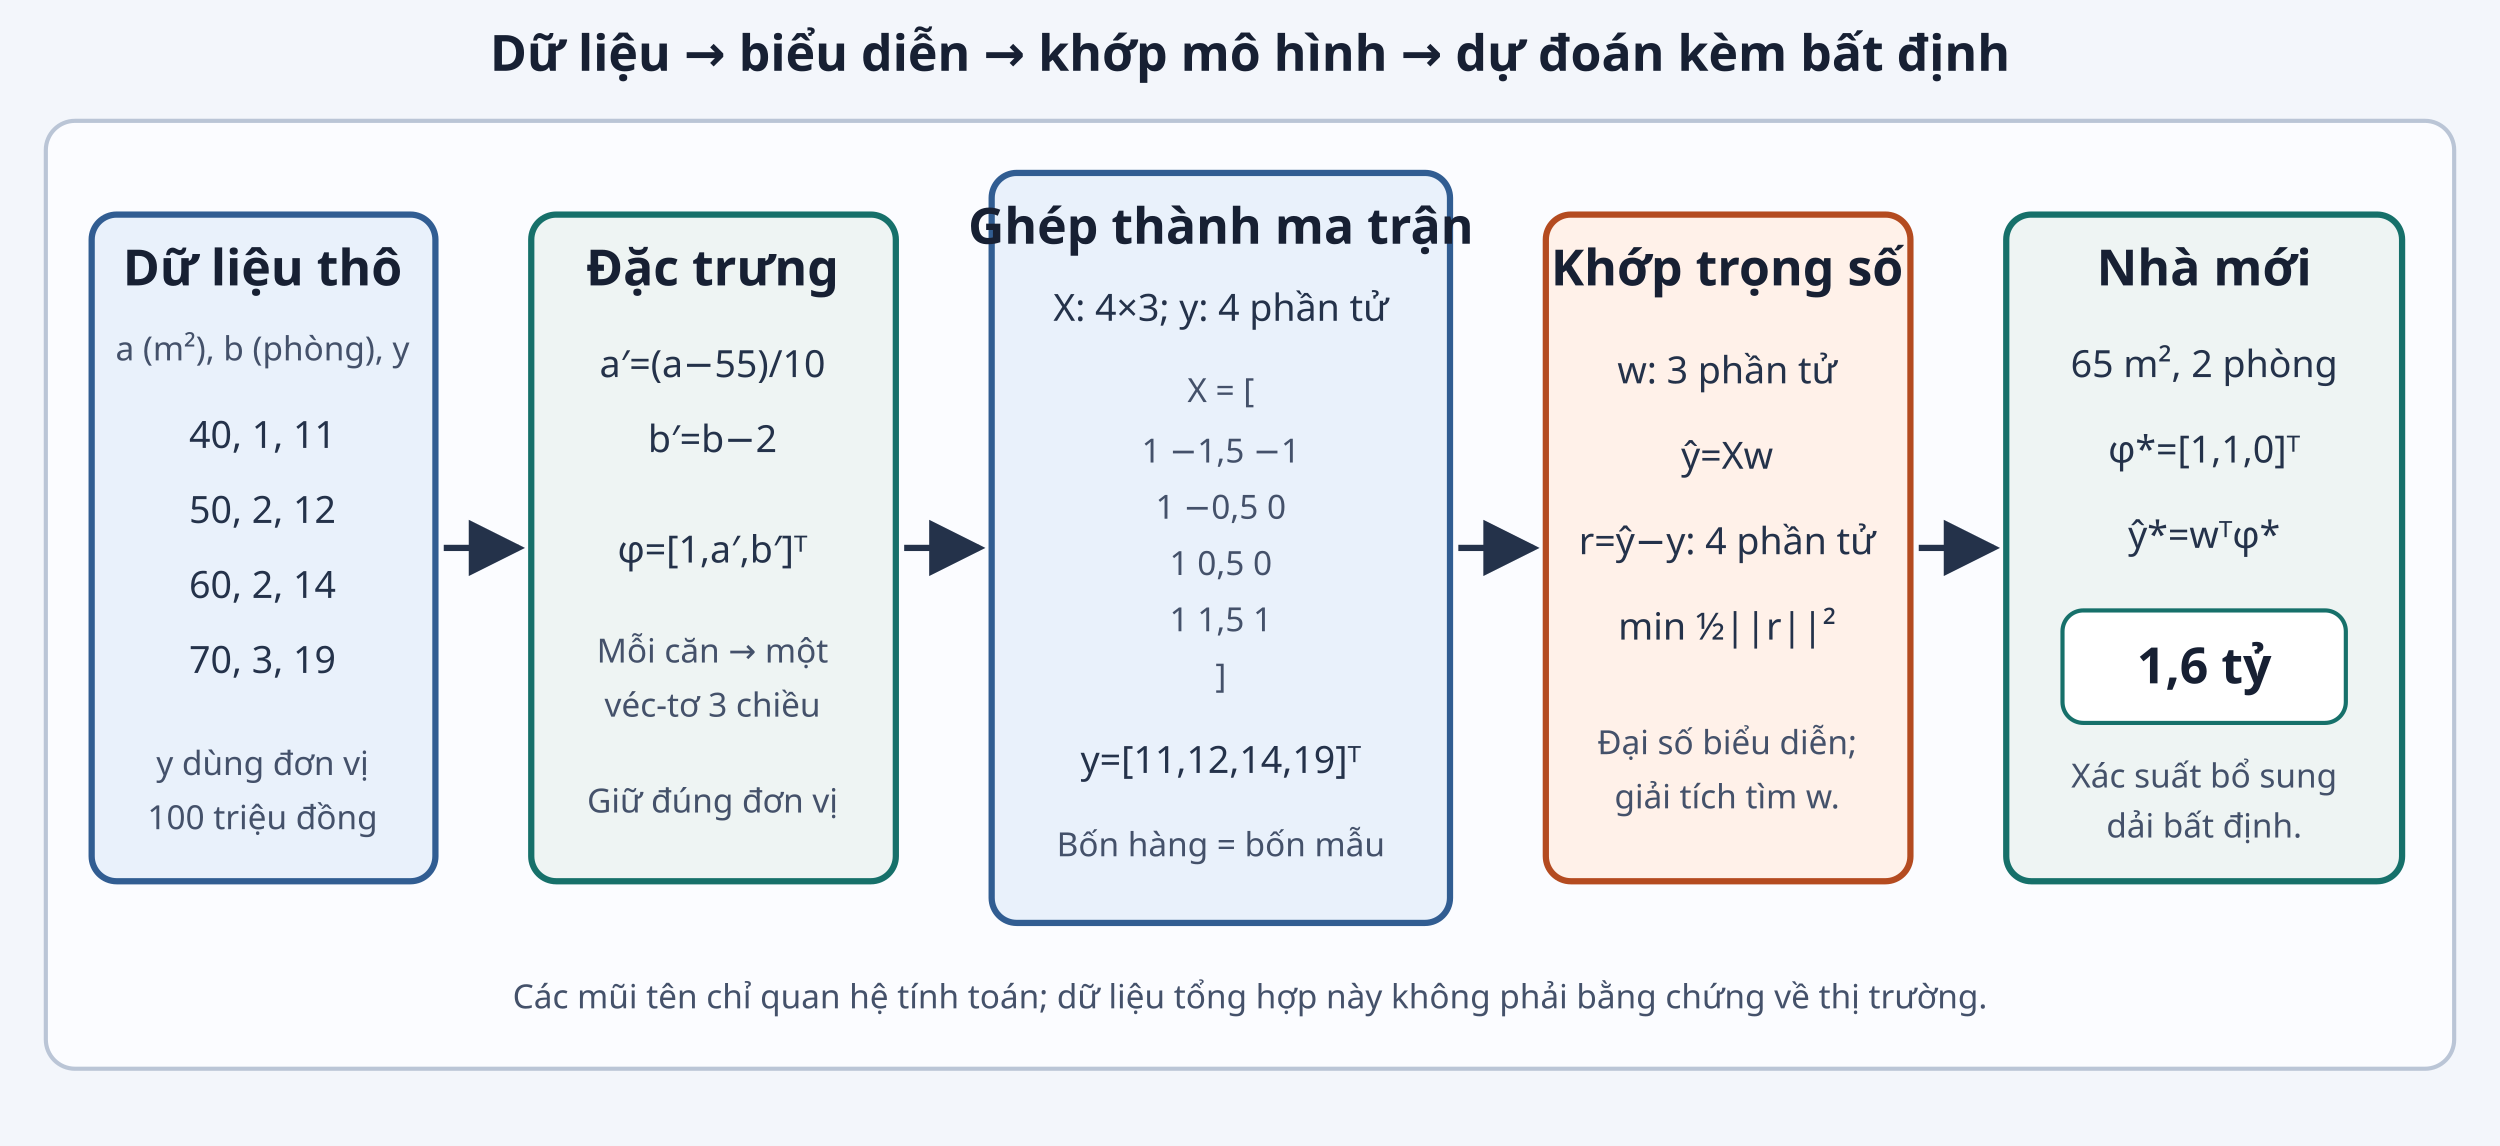
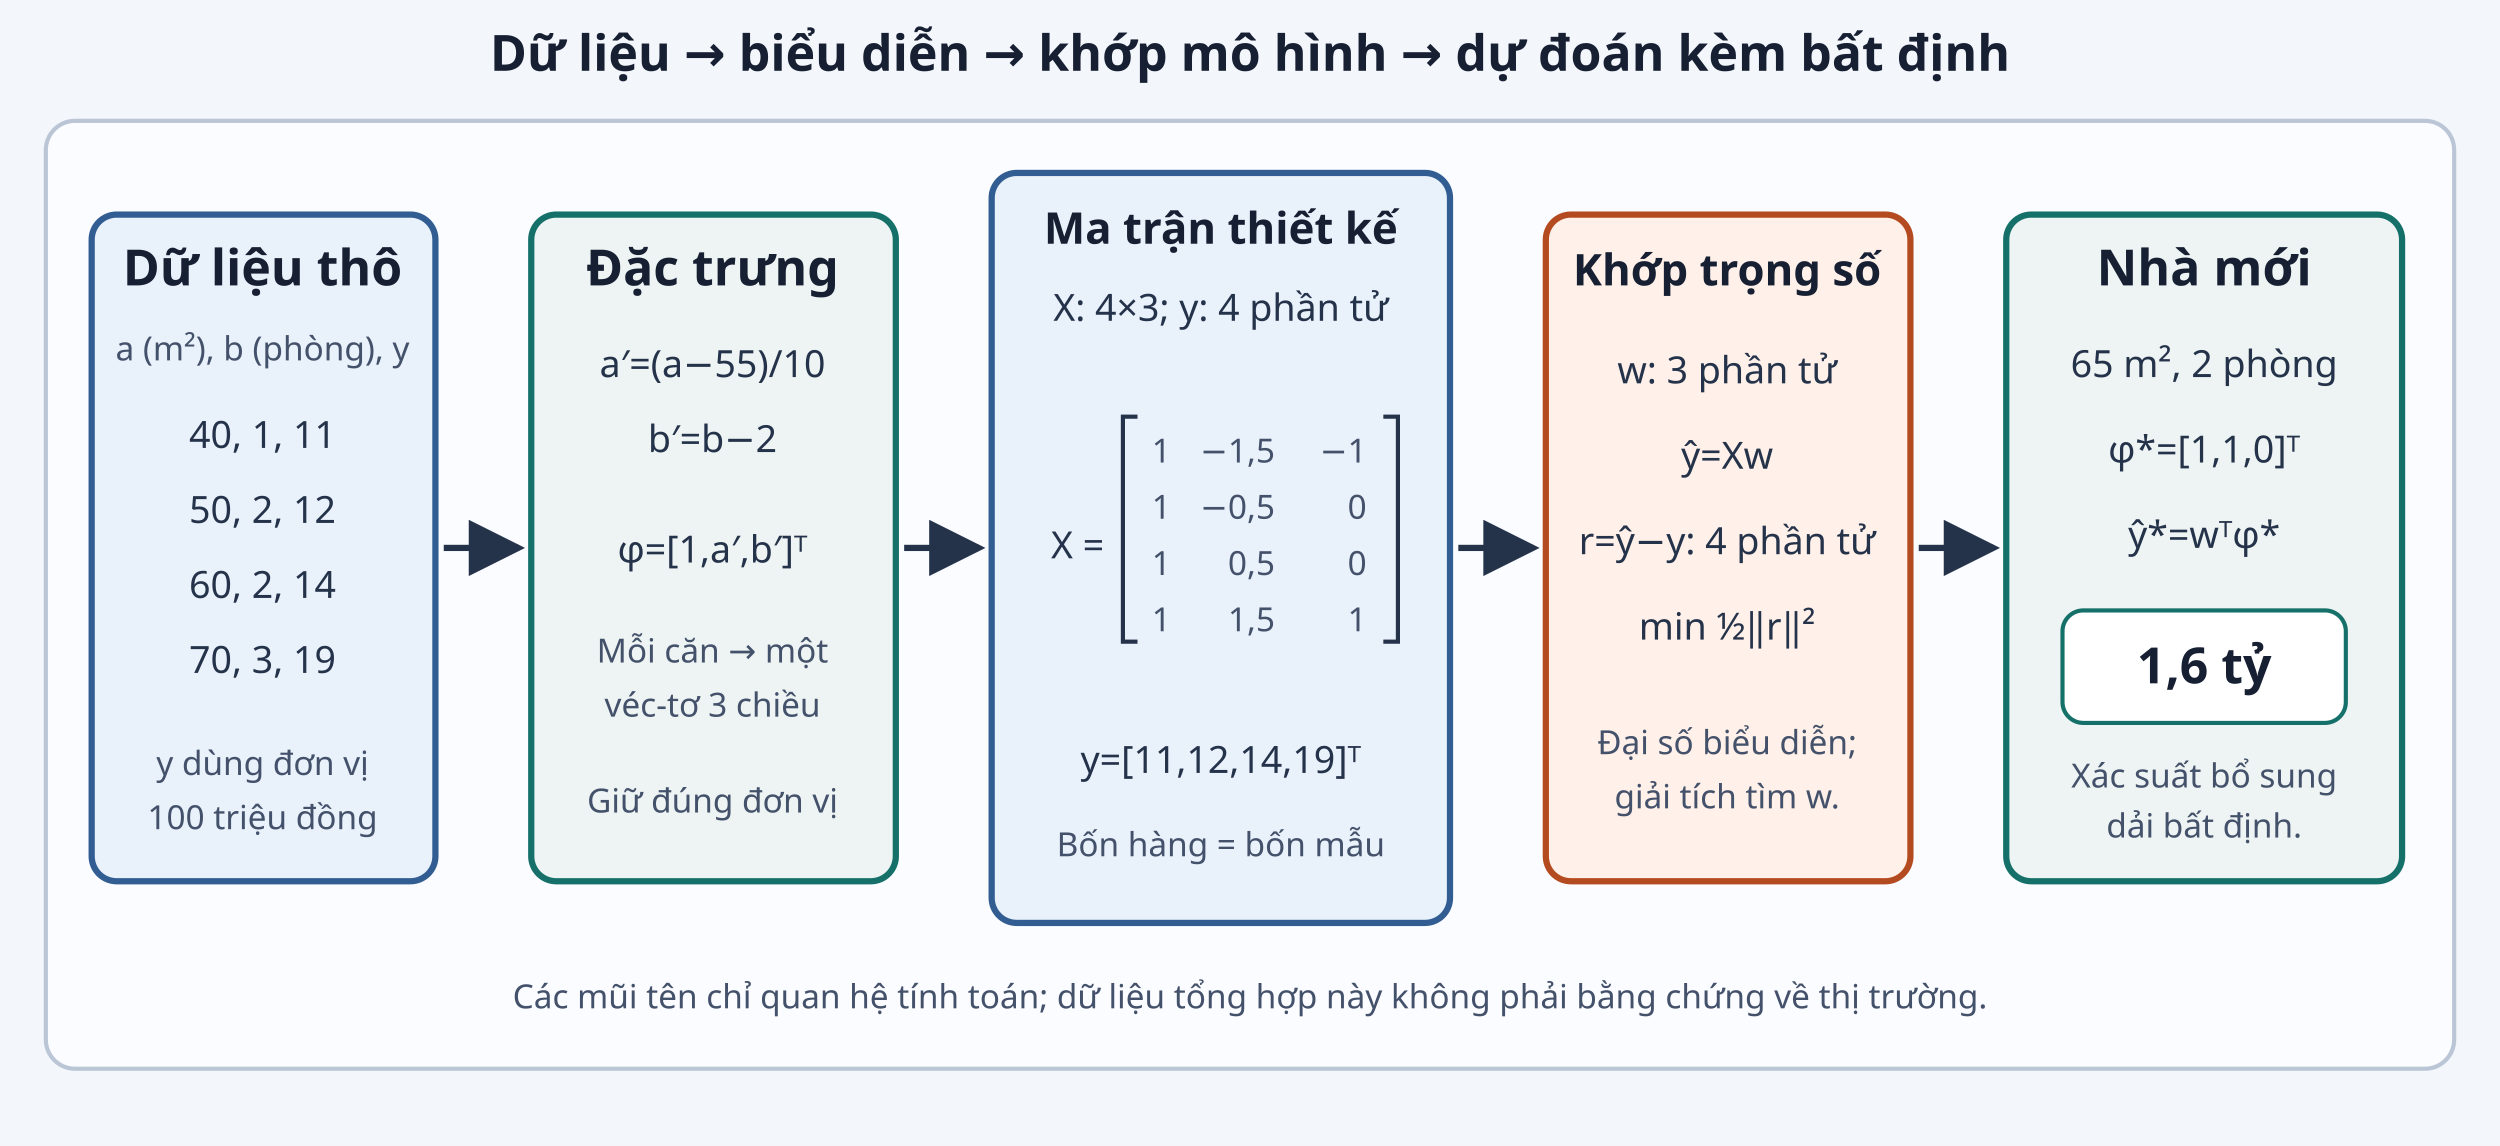
<svg xmlns="http://www.w3.org/2000/svg" viewBox="0 0 1200 550" role="img" aria-labelledby="title desc">
  <defs>
    <marker id="arrow" markerWidth="9" markerHeight="9" refX="8" refY="4.5" orient="auto">
      <path d="M0 0L9 4.5L0 9Z" fill="#24324a" />
    </marker>
-     <style>.panel{fill:#fbfcff;stroke:#bac5d6;stroke-width:2}.stage{fill:#e9f1fb;stroke:#315d92;stroke-width:3}.stage2{fill:#eef4f3;stroke:#16706a;stroke-width:3}.stage3{fill:#fff1e9;stroke:#b44b20;stroke-width:3}.title{font-family:sans-serif;font-size:24px;font-weight:700;fill:#172033}.label{font-family:sans-serif;font-size:18px;fill:#24324a}.small{font-family:sans-serif;font-size:16px;fill:#44516a}.arrow{stroke:#24324a;stroke-width:3;fill:none;marker-end:url(#arrow)}</style>
+     <style>.panel{fill:#fbfcff;stroke:#bac5d6;stroke-width:2}.stage{fill:#e9f1fb;stroke:#315d92;stroke-width:3}.stage2{fill:#eef4f3;stroke:#16706a;stroke-width:3}.stage3{fill:#fff1e9;stroke:#b44b20;stroke-width:3}.title{font-family:sans-serif;font-size:24px;font-weight:700;fill:#172033}.label{font-family:sans-serif;font-size:18px;fill:#24324a}.small{font-family:sans-serif;font-size:16px;fill:#44516a}.arrow{stroke:#24324a;stroke-width:3;fill:none;marker-end:url(#arrow)}.title2{font-family:sans-serif;font-size:21px;font-weight:700;fill:#172033}</style>
  </defs>
  <rect width="1200" height="550" fill="#f3f6fb" />
  <text class="title" x="600" y="34" text-anchor="middle">Dữ liệu → biểu diễn → khớp mô hình → dự đoán kèm bất định</text>
  <rect class="panel" x="22" y="58" width="1156" height="455" rx="14" />
  <rect class="stage" x="44" y="103" width="165" height="320" rx="12" />
  <text class="title" x="126" y="137" text-anchor="middle">Dữ liệu thô</text>
  <text class="small" x="126" y="173" text-anchor="middle">a (m²), b (phòng), y</text>
  <g class="label" text-anchor="middle">
    <text x="126" y="215">40, 1, 11</text>
    <text x="126" y="251">50, 2, 12</text>
    <text x="126" y="287">60, 2, 14</text>
    <text x="126" y="323">70, 3, 19</text>
  </g>
  <text class="small" x="126" y="372" text-anchor="middle">y dùng đơn vị</text>
  <text class="small" x="126" y="398" text-anchor="middle">100 triệu đồng</text>
  <path class="arrow" d="M213 263 L249 263" />
  <rect class="stage2" x="255" y="103" width="175" height="320" rx="12" />
  <text class="title" x="342" y="137" text-anchor="middle">Đặc trưng</text>
  <text class="label" x="342" y="181" text-anchor="middle">a′=(a−55)/10</text>
  <text class="label" x="342" y="217" text-anchor="middle">b′=b−2</text>
  <text class="label" x="342" y="270" text-anchor="middle">φ=[1,a′,b′]ᵀ</text>
  <text class="small" x="342" y="318" text-anchor="middle">Mỗi căn → một</text>
  <text class="small" x="342" y="344" text-anchor="middle">véc-tơ 3 chiều</text>
  <text class="small" x="342" y="390" text-anchor="middle">Giữ đúng đơn vị</text>
  <path class="arrow" d="M434 263 L470 263" />
  <rect class="stage" x="476" y="83" width="220" height="360" rx="12" />
-   <text class="title" x="586" y="117" text-anchor="middle">Ghép thành ma trận</text>
+   <text class="title2" x="586" y="117" text-anchor="middle">Ma trận thiết kế</text>
  <text class="label" x="586" y="154" text-anchor="middle">X: 4×3; y: 4 phần tử</text>
-   <text class="small" x="586" y="193" text-anchor="middle">X = [</text>
-   <g class="small" text-anchor="middle">
-     <text x="586" y="222">1  −1,5  −1</text>
-     <text x="586" y="249">1  −0,5   0</text>
-     <text x="586" y="276">1   0,5   0</text>
-     <text x="586" y="303">1   1,5   1</text>
+   <text class="label" x="530" y="268" text-anchor="end">X =</text>
+   <path d="M546 200h-7v108h7M664 200h7v108h-7" fill="none" stroke="#24324a" stroke-width="2" />
+   <g class="small" text-anchor="end">
+     <text x="562" y="222">1</text>
+     <text x="612" y="222">−1,5</text>
+     <text x="656" y="222">−1</text>
+     <text x="562" y="249">1</text>
+     <text x="612" y="249">−0,5</text>
+     <text x="656" y="249">0</text>
+     <text x="562" y="276">1</text>
+     <text x="612" y="276">0,5</text>
+     <text x="656" y="276">0</text>
+     <text x="562" y="303">1</text>
+     <text x="612" y="303">1,5</text>
+     <text x="656" y="303">1</text>
  </g>
-   <text class="small" x="586" y="330" text-anchor="middle">]</text>
  <text class="label" x="586" y="371" text-anchor="middle">y=[11,12,14,19]ᵀ</text>
  <text class="small" x="586" y="411" text-anchor="middle">Bốn hàng = bốn mẫu</text>
  <path class="arrow" d="M700 263 L736 263" />
  <rect class="stage3" x="742" y="103" width="175" height="320" rx="12" />
-   <text class="title" x="829" y="137" text-anchor="middle">Khớp trọng số</text>
+   <text class="title2" x="829" y="137" text-anchor="middle">Khớp trọng số</text>
  <text class="label" x="829" y="184" text-anchor="middle">w: 3 phần tử</text>
  <text class="label" x="829" y="225" text-anchor="middle">ŷ=Xw</text>
  <text class="label" x="829" y="266" text-anchor="middle">r=ŷ−y: 4 phần tử</text>
-   <text class="label" x="829" y="307" text-anchor="middle">min ½||r||²</text>
+   <text class="label" x="829" y="307" text-anchor="middle">min ½‖r‖²</text>
  <text class="small" x="829" y="362" text-anchor="middle">Đại số biểu diễn;</text>
  <text class="small" x="829" y="388" text-anchor="middle">giải tích tìm w.</text>
  <path class="arrow" d="M921 263 L957 263" />
  <rect class="stage2" x="963" y="103" width="190" height="320" rx="12" />
  <text class="title" x="1058" y="137" text-anchor="middle">Nhà mới</text>
  <text class="label" x="1058" y="181" text-anchor="middle">65 m², 2 phòng</text>
  <text class="label" x="1058" y="222" text-anchor="middle">φ*=[1,1,0]ᵀ</text>
  <text class="label" x="1058" y="263" text-anchor="middle">ŷ*=wᵀφ*</text>
  <rect x="990" y="293" width="136" height="54" rx="10" fill="#fff" stroke="#16706a" stroke-width="2" />
  <text class="title" x="1058" y="328" text-anchor="middle">1,6 tỷ</text>
  <text class="small" x="1058" y="378" text-anchor="middle">Xác suất bổ sung</text>
  <text class="small" x="1058" y="402" text-anchor="middle">dải bất định.</text>
  <text class="small" x="600" y="484" text-anchor="middle">Các mũi tên chỉ quan hệ tính toán; dữ liệu tổng hợp này không phải bằng chứng về thị trường.</text>
</svg>
